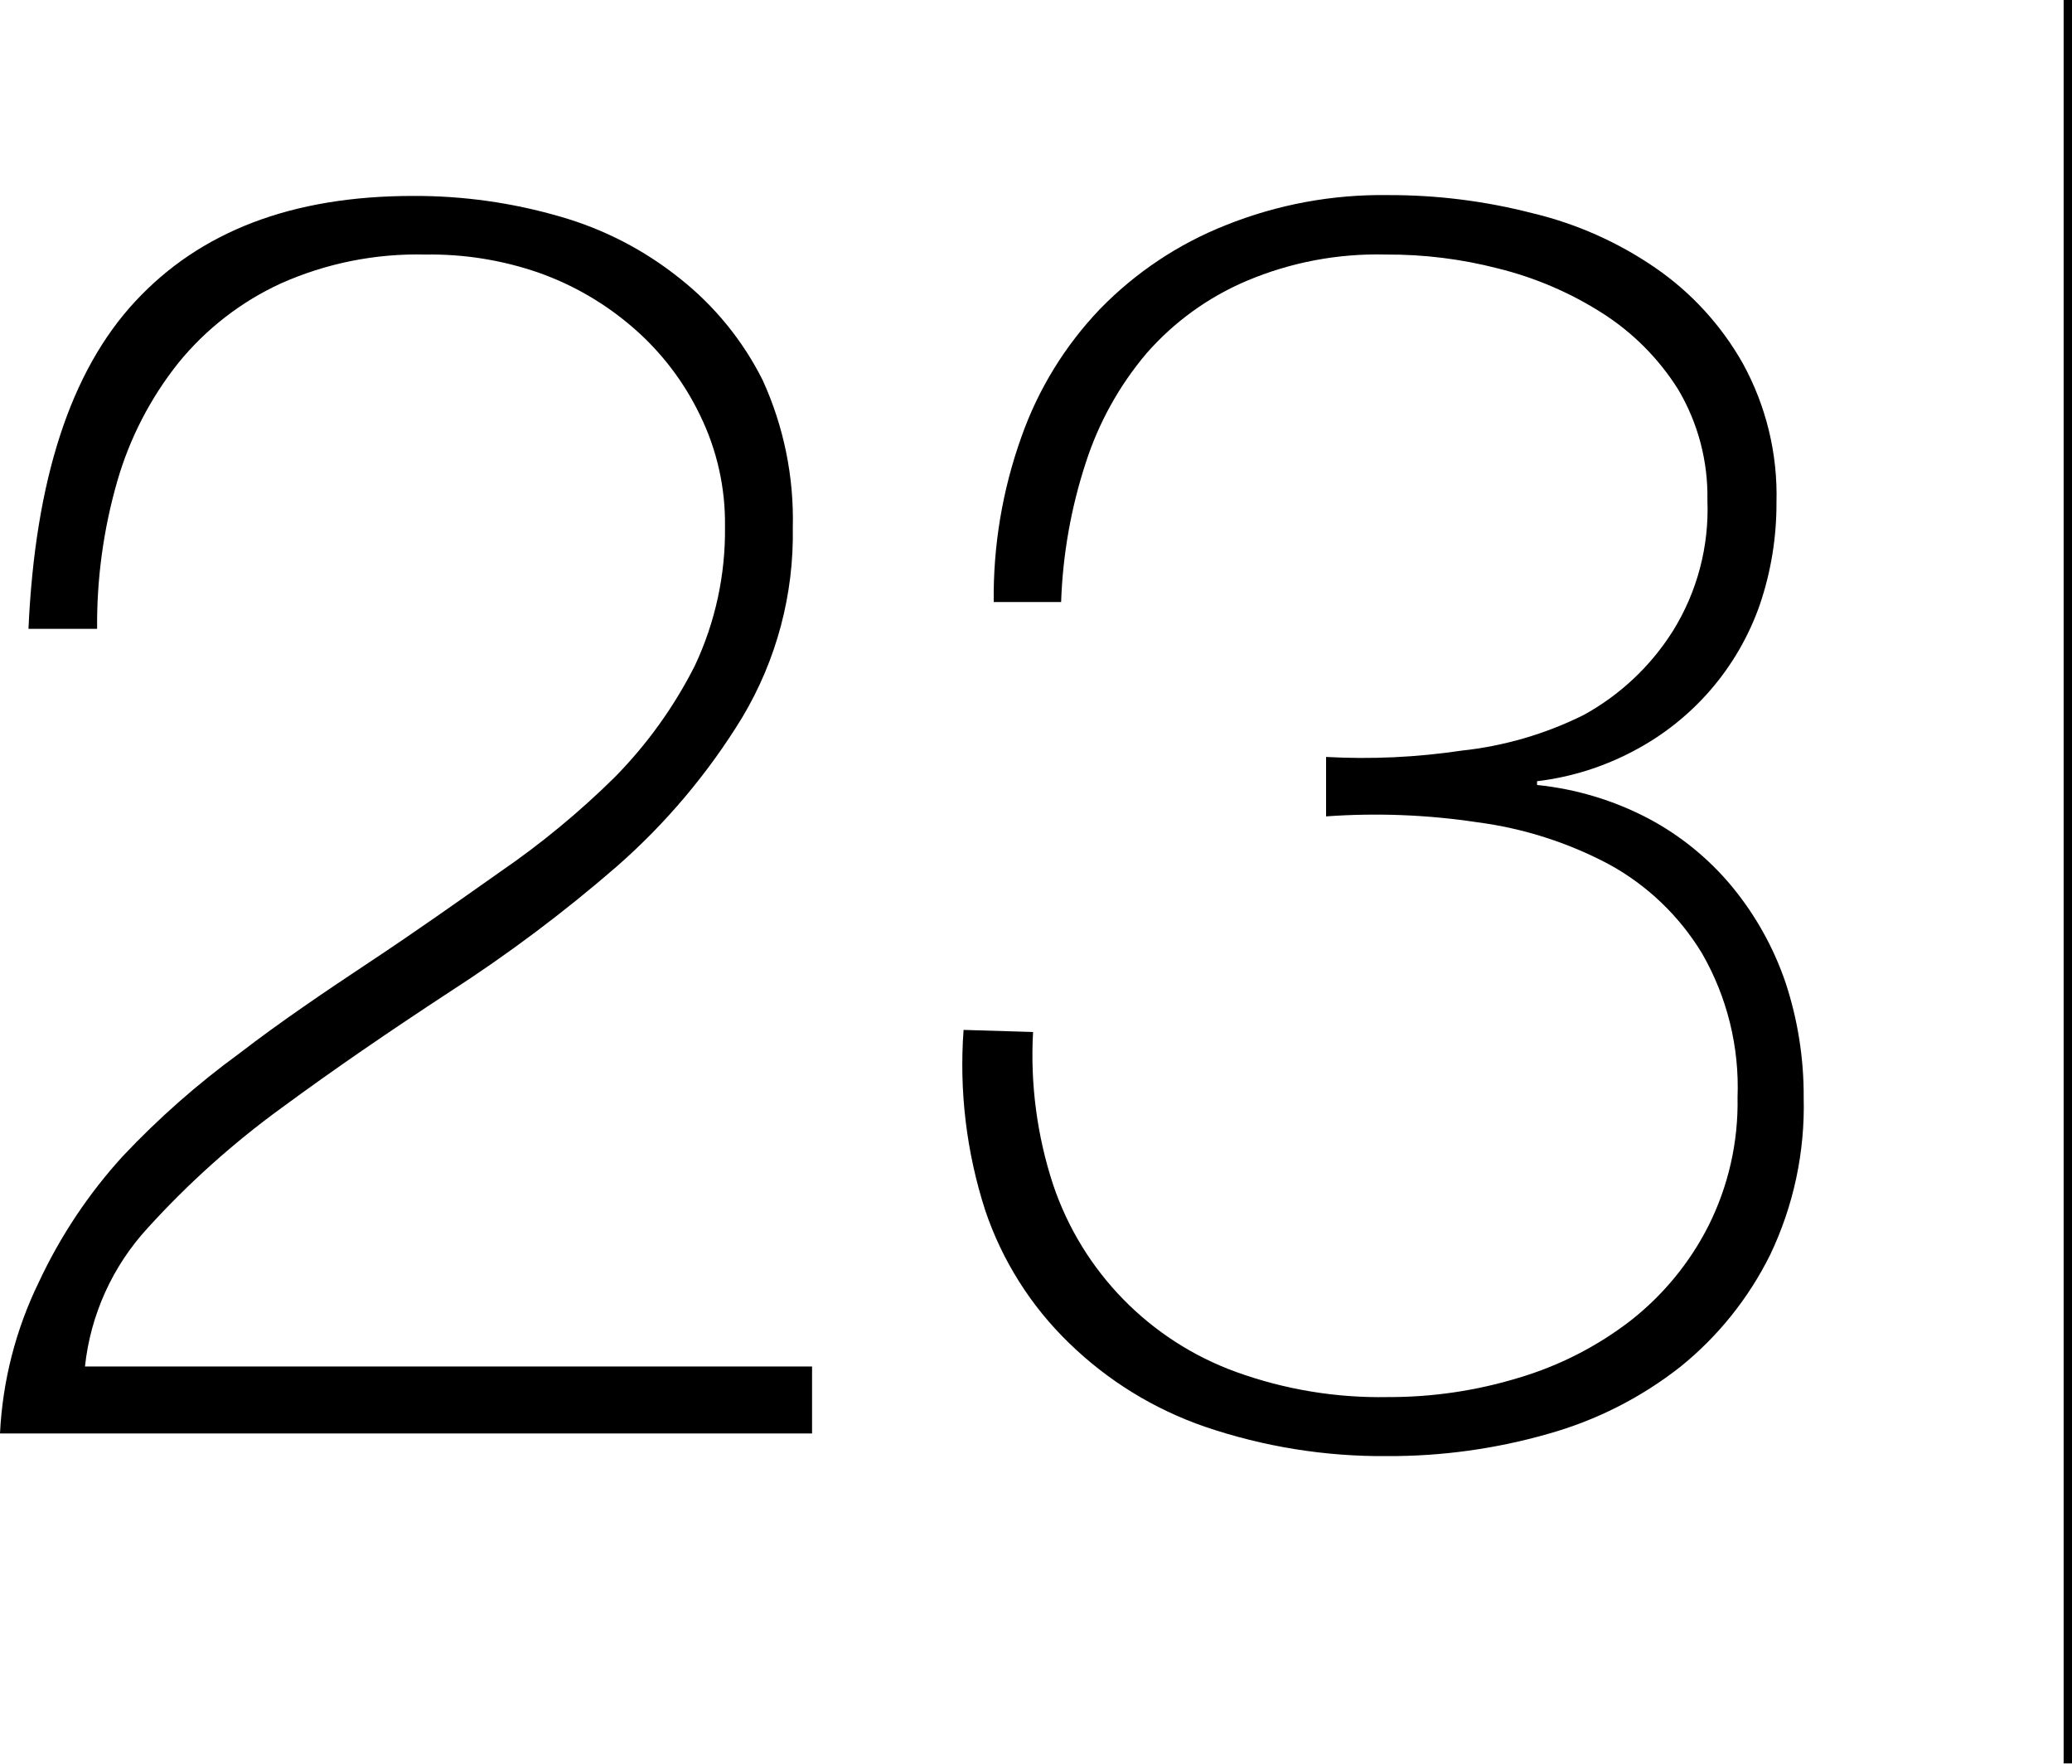
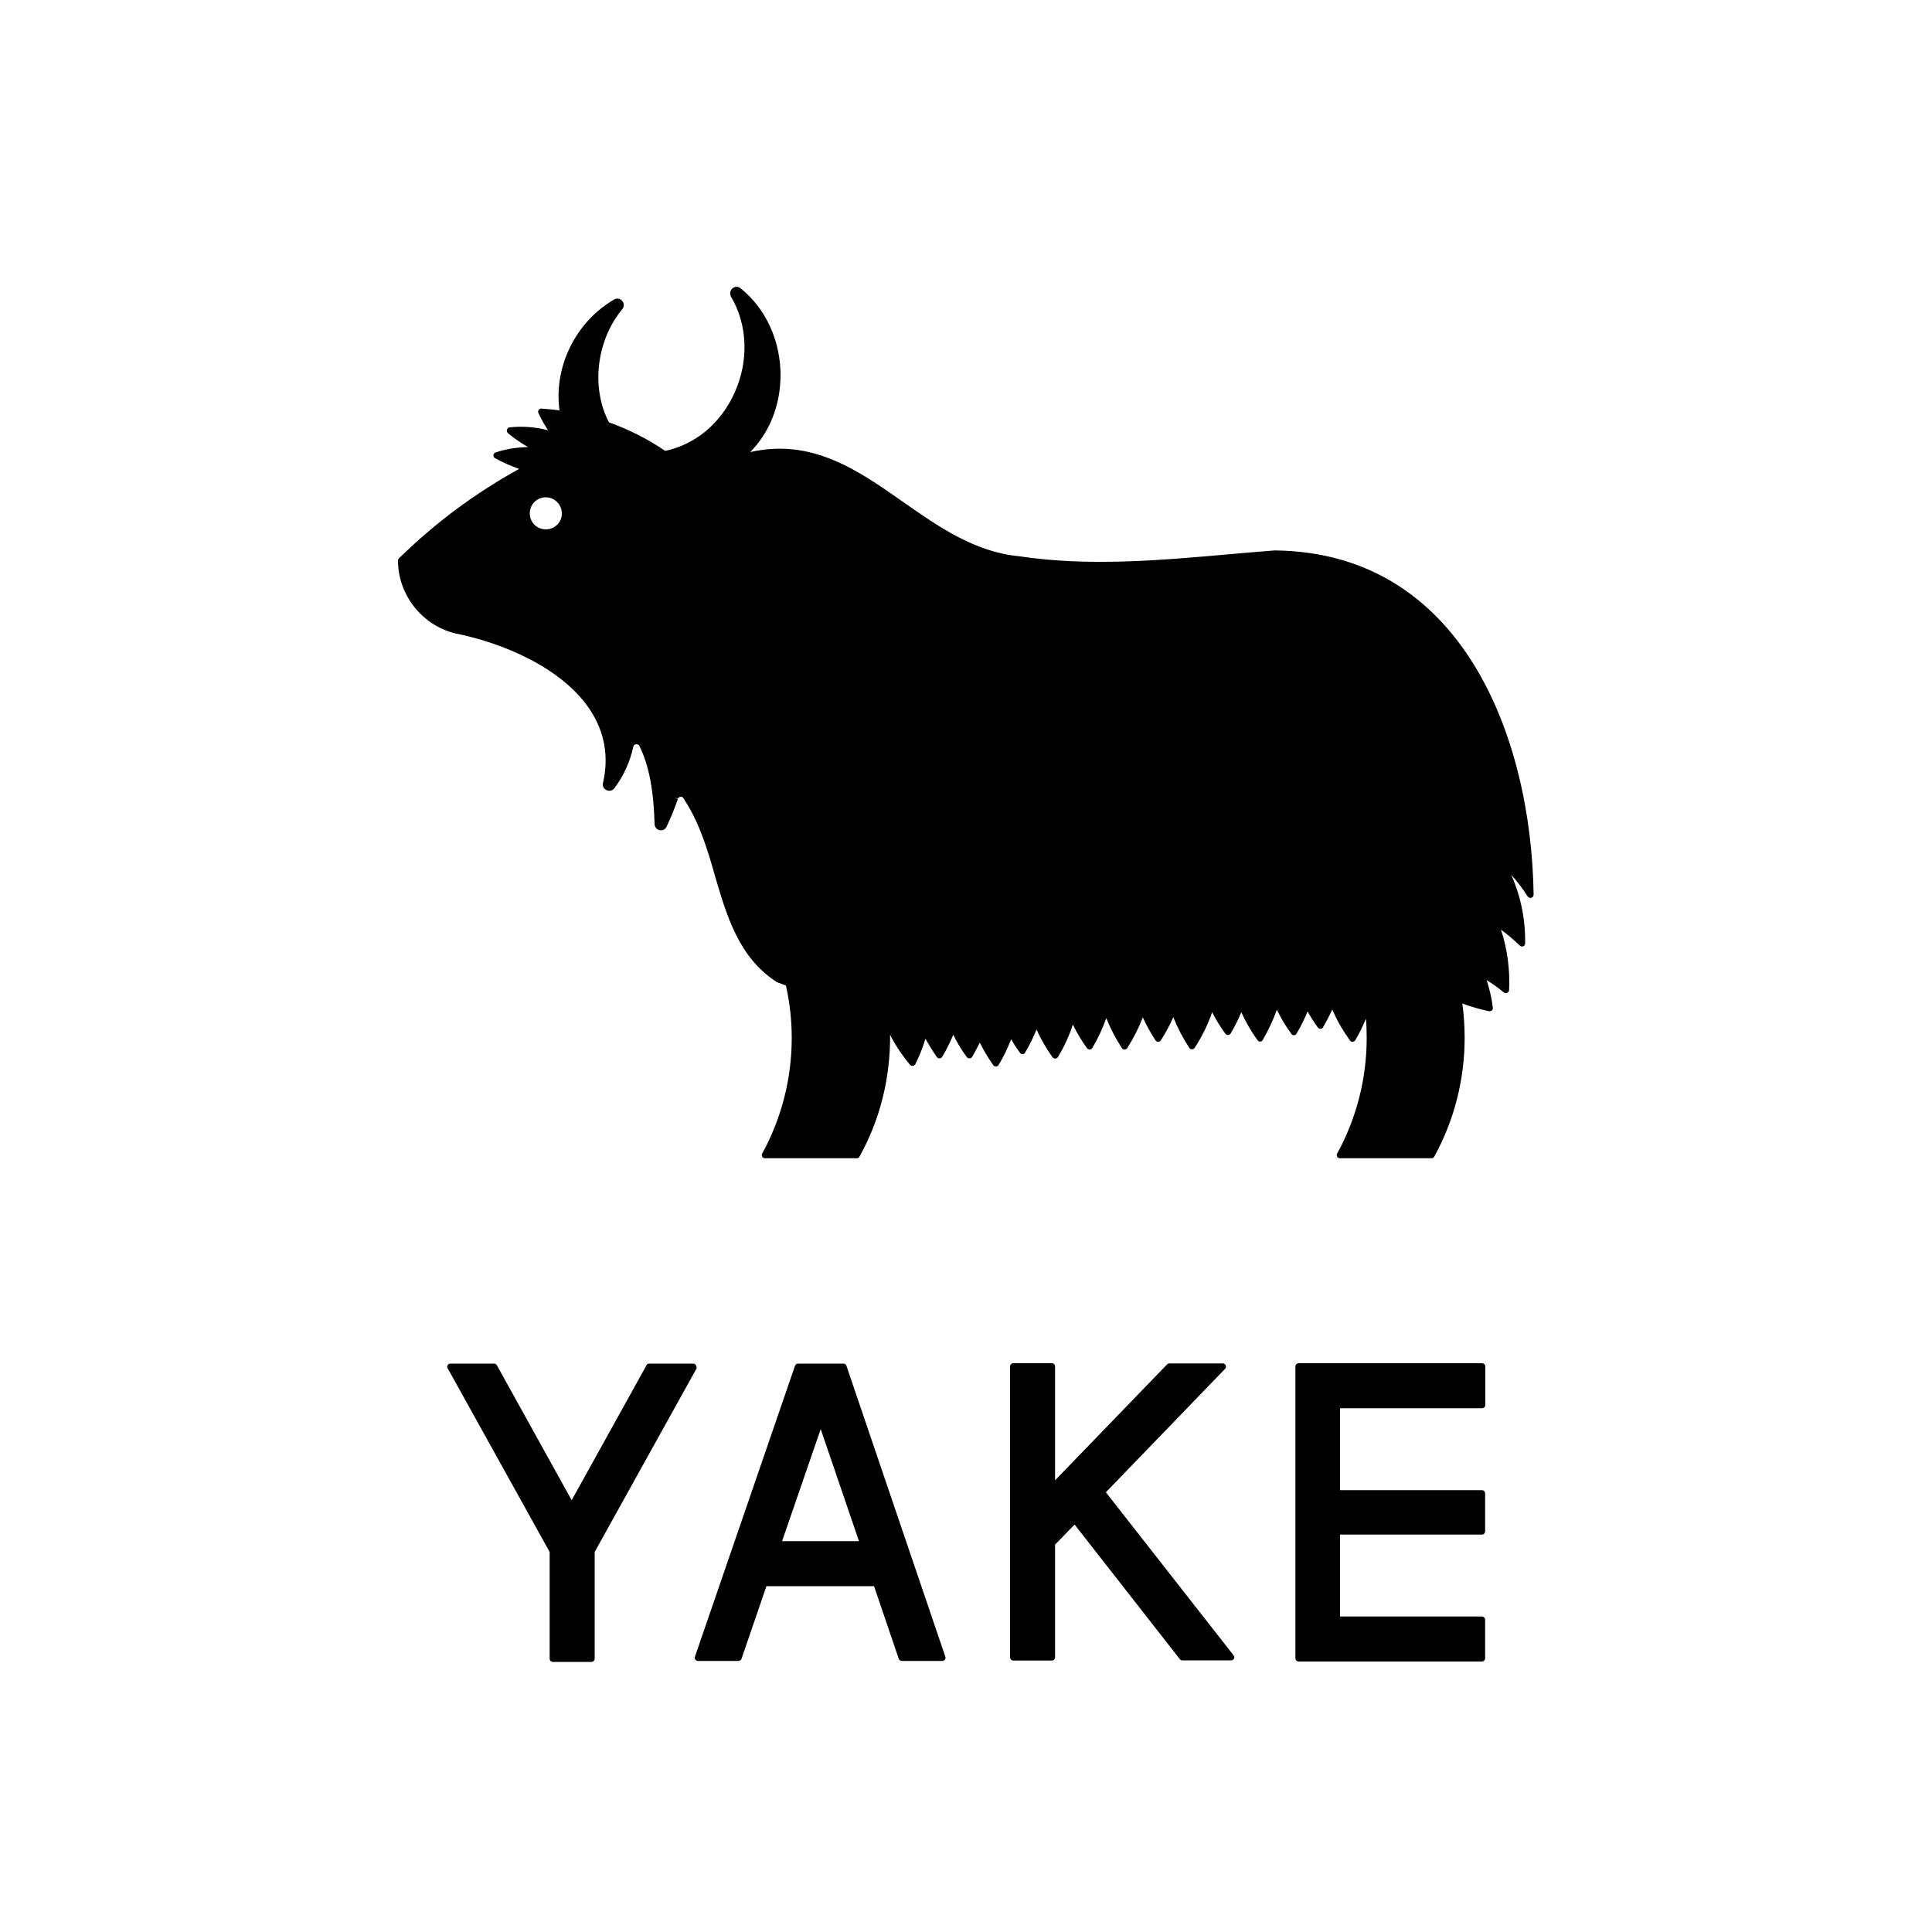
- <svg xmlns="http://www.w3.org/2000/svg" title="23|" id="Ebene_1" data-name="Ebene 1" viewBox="0 0 49.5 42.12">
-   <path d="M44.25,80.54a12,12,0,0,1,2-3,20.11,20.11,0,0,1,2.79-2.46c1-.77,2.07-1.49,3.14-2.2s2.06-1.41,3.08-2.13A20,20,0,0,0,58,68.49a10.62,10.62,0,0,0,1.92-2.67,7.57,7.57,0,0,0,.72-3.32,5.86,5.86,0,0,0-.6-2.67,6.45,6.45,0,0,0-1.58-2.07,7,7,0,0,0-2.28-1.33A7.89,7.89,0,0,0,53.48,56a8,8,0,0,0-3.45.69,6.83,6.83,0,0,0-2.45,1.9,8.17,8.17,0,0,0-1.46,2.83,12.33,12.33,0,0,0-.48,3.52H44c.16-3.55,1-6.15,2.55-7.82s3.74-2.52,6.64-2.52a12.39,12.39,0,0,1,3.5.49,8.15,8.15,0,0,1,2.87,1.48A7.22,7.22,0,0,1,61.54,59a8,8,0,0,1,.72,3.52,8.53,8.53,0,0,1-1.21,4.54,15.41,15.41,0,0,1-3,3.56,35.28,35.28,0,0,1-4,3c-1.42.93-2.75,1.84-4,2.76a21,21,0,0,0-3.2,2.87,5.79,5.79,0,0,0-1.5,3.31H62.72v1.6H43.32A9.27,9.27,0,0,1,44.25,80.54Z" transform="translate(-43.32 -49.92)" />
-   <path d="M68,74.57a9.92,9.92,0,0,0,.48,3.65,7.2,7.2,0,0,0,4.37,4.47,10.09,10.09,0,0,0,3.63.6,10.57,10.57,0,0,0,3.12-.46,8.19,8.19,0,0,0,2.68-1.37,6.76,6.76,0,0,0,1.85-2.25,6.56,6.56,0,0,0,.7-3.08,6.4,6.4,0,0,0-.85-3.44,5.92,5.92,0,0,0-2.23-2.13,9.27,9.27,0,0,0-3.14-1A16.33,16.33,0,0,0,75,69.42V68a15.93,15.93,0,0,0,3.23-.15A8.61,8.61,0,0,0,81.15,67,5.84,5.84,0,0,0,83.28,65a5.5,5.5,0,0,0,.83-3.13,5,5,0,0,0-.7-2.65A5.85,5.85,0,0,0,81.6,57.4a8.36,8.36,0,0,0-2.5-1.07A10.45,10.45,0,0,0,76.43,56a8,8,0,0,0-3.33.63,6.61,6.61,0,0,0-2.39,1.73,7.7,7.7,0,0,0-1.45,2.61,12,12,0,0,0-.59,3.33H67.06a11.31,11.31,0,0,1,.66-3.94,8.52,8.52,0,0,1,1.88-3.06,8.61,8.61,0,0,1,3-2,10,10,0,0,1,3.88-.72,13.63,13.63,0,0,1,3.44.43,8.78,8.78,0,0,1,2.95,1.31,6.87,6.87,0,0,1,2.08,2.27,6.52,6.52,0,0,1,.81,3.33,7.49,7.49,0,0,1-.4,2.45,6.28,6.28,0,0,1-3,3.48,6.57,6.57,0,0,1-2.32.73v.09a7.32,7.32,0,0,1,2.66.8,6.63,6.63,0,0,1,2,1.63,7.31,7.31,0,0,1,1.27,2.27,8.6,8.6,0,0,1,.44,2.77,8.22,8.22,0,0,1-.8,3.75,8,8,0,0,1-2.15,2.68,9.06,9.06,0,0,1-3.16,1.6,13.76,13.76,0,0,1-3.84.53A13.15,13.15,0,0,1,72.11,84a8.73,8.73,0,0,1-3.25-2,7.94,7.94,0,0,1-2-3.16,11.31,11.31,0,0,1-.52-4.32Z" transform="translate(-43.32 -49.92)" />
-   <rect x="49.3" width="1.1" height="42.12" />
+ <svg xmlns="http://www.w3.org/2000/svg" version="1.1" id="Yake_black" x="0px" y="0px" viewBox="0 0 1000 1000" style="enable-background:new 0 0 1000 1000;" xml:space="preserve">
+   <style type="text/css">
+ 	.st0{fill:none;}
+ 	.st1{fill:none;stroke:#000000;stroke-linecap:round;stroke-linejoin:round;stroke-miterlimit:10;}
+ </style>
+   <g>
+     <rect x="0" class="st0" width="1000" height="1000" />
+   </g>
+   <g>
+     <path class="st1" d="M630.4,554.1" />
+     <path class="st1" d="M631.6,557" />
+     <path d="M659.8,284.9c-8.3,0.6-16.6,1.4-24.9,2.1c-35.3,3.1-71.7,6.3-107.5,0.9c-23-2.2-41.8-15.4-60.1-28.2   c-23.2-16.3-47.2-33-79-25.7c9.8-9.9,15.4-23.6,15.7-38.8c0.3-18.3-7.5-35.5-20.7-46c-1.3-1-3-1-4.2,0.1c-1.3,1.1-1.5,2.8-0.7,4.3   c8.5,14.4,9.3,32.9,1.9,49.5c-7.1,15.9-20.2,26.9-36,30.3c-9-6.2-18.8-11.1-29.1-14.8c-9.4-17.9-6.5-42.4,6.9-58.6c1-1.2,1-3,0-4.2   c-1-1.3-2.8-1.6-4.2-0.8c-20,11.6-31.4,35-28.3,57.4c-3.1-0.4-6.2-0.7-9.3-0.9c-0.6-0.1-1.1,0.2-1.5,0.7c-0.3,0.5-0.4,1.1-0.1,1.6   c1.4,3.1,3.1,6.1,5,8.9c-6.5-1.7-13.3-2.2-19.9-1.5c-0.7,0.1-1.2,0.5-1.4,1.2c-0.2,0.6,0,1.3,0.5,1.8c3.3,2.7,6.7,5.1,10.4,7.2   c-5.7,0.1-11.5,1-16.8,2.8c-0.6,0.2-1.1,0.8-1.1,1.4c-0.1,0.7,0.3,1.3,0.9,1.6c4,2.2,8.2,4,12.4,5.5   c-22.8,12.6-43.7,28.1-62.2,46.3c-0.3,0.3-0.5,0.7-0.5,1.2c0,17.5,12.3,33.3,29.4,37.6c24.5,4.8,55.8,17.8,70.2,39.9   c7.4,11.4,9.6,24,6.5,37.6c-0.4,1.5,0.4,3.1,1.9,3.7c1.4,0.7,3.1,0.2,4-1c4.8-6.4,8.1-13.7,9.8-21.5c0.2-0.9,0.9-1.3,1.5-1.3   c0.3,0,1.1,0,1.6,0.8c3.4,6.8,5.7,15.2,6.9,25.7c0.5,4.4,0.8,8.8,0.9,12.1l0.1,2.8c0.1,1.5,1.1,2.8,2.6,3.1c1.5,0.3,3-0.4,3.6-1.8   c0.2-0.5,0.5-1,0.7-1.5c1.9-4.1,3.6-8.4,5.2-12.9l-1.6-0.5l0,0l1.7,0.2c0.3-0.5,0.8-0.8,1.4-0.8c0.3,0,0.9,0,1.3,0.7   c0.3,0.4,0.6,0.8,0.8,1.3c6,9.1,9.7,19.7,12.6,28.8c1,3.3,2,6.6,2.9,9.9c6.1,20.9,12.4,42.5,31.9,55.1c0.1,0.1,0.2,0.1,0.3,0.2   l4.6,1.7c2,8.9,3,18.1,3,27.2c0,20.9-5.3,41.6-15.3,59.8c-0.3,0.5-0.3,1.1,0,1.6c0.3,0.5,0.8,0.8,1.4,0.8h47.6   c0.6,0,1.2-0.3,1.4-0.9c8-14.4,13-30.1,14.9-46.5c0.6-5,0.9-10,0.9-14.9c0-0.5,0-1.1,0-1.6c2.8,5.5,6.3,10.7,10.3,15.5   c0.4,0.4,0.9,0.7,1.5,0.6c0.6-0.1,1-0.4,1.3-0.9c2.1-4.3,3.9-8.7,5.2-13.2c1.8,3.3,3.8,6.5,5.9,9.5c0.3,0.5,0.8,0.7,1.4,0.7   c0.6,0,1.1-0.3,1.4-0.8c2.2-3.7,4.1-7.5,5.7-11.4c2,4,4.3,7.9,7,11.5c0.3,0.5,0.9,0.7,1.4,0.7c0.6,0,1.1-0.3,1.4-0.8   c1.1-1.9,2.2-3.9,3.2-5.9c0.2-0.5,0.5-1,0.7-1.5c2,4,4.3,7.9,7,11.7c0.3,0.5,1,0.7,1.4,0.7c0.6,0,1.1-0.3,1.4-0.8   c2.6-4.3,4.7-8.8,6.5-13.3c1.4,2.5,2.9,4.8,4.5,7c0.3,0.5,0.8,0.7,1.4,0.7c0.6,0,1.1-0.3,1.3-0.8c2.3-3.8,4.2-7.8,5.9-11.9   c2.3,5,5,9.8,8.3,14.3c0.3,0.5,0.8,0.7,1.4,0.7c0.6,0,1.1-0.3,1.4-0.8c3.2-5.3,5.8-10.9,7.7-16.8c2,4.2,4.5,8.3,7.3,12.2   c0.3,0.5,1,0.7,1.4,0.7c0.6,0,1.1-0.3,1.4-0.8c2.9-4.9,5.3-10,7.2-15.4c2.2,5.4,4.9,10.6,8.1,15.5c0.3,0.5,0.8,0.8,1.4,0.7   c0.6,0,1.1-0.3,1.4-0.8c3.2-5,5.9-10.3,8-15.8c1.9,4.1,4.1,8.1,6.6,11.9c0.3,0.5,0.8,0.7,1.4,0.7c0,0,0,0,0,0   c0.6,0,1.1-0.3,1.4-0.8c2.4-3.8,4.6-7.8,6.4-11.9c2.2,5.5,5,10.9,8.3,15.9c0.3,0.5,0.8,0.7,1.4,0.7c0,0,0,0,0,0   c0.6,0,1.1-0.3,1.4-0.8c3.7-5.7,6.8-11.9,9-18.4c1.9,3.8,4.2,7.5,6.8,11.1c0.3,0.4,0.9,0.7,1.4,0.7c0.6,0,1.1-0.3,1.4-0.8   c2.1-3.6,4-7.3,5.5-11c2.3,5.1,5.1,10,8.4,14.5c0.3,0.5,0.9,0.8,1.4,0.7c0.6,0,1.1-0.3,1.3-0.8c2.9-5,5.4-10.3,7.3-15.7   c2.1,4.4,4.6,8.6,7.5,12.5c0.3,0.5,0.9,0.8,1.4,0.7c0.6,0,1.1-0.3,1.3-0.8c2.2-3.7,4.1-7.6,5.7-11.5c1.6,2.9,3.4,5.7,5.3,8.3   c0.3,0.4,0.9,0.7,1.4,0.7c0.6,0,1.1-0.3,1.3-0.8c1.7-2.9,3.3-6,4.8-9.2c2.4,5.7,5.5,11,9.1,16c0.3,0.5,0.9,0.8,1.4,0.7   c0.6,0,1.1-0.3,1.4-0.8c2.1-3.5,3.9-7.3,5.5-11.1c0.3,3.3,0.4,6.6,0.4,10c0,20.9-5.3,41.6-15.3,59.8c-0.3,0.5-0.3,1.1,0,1.6   c0.3,0.5,0.8,0.8,1.4,0.8H741c0.6,0,1.2-0.3,1.4-0.9c10.3-18.7,15.7-39.9,15.7-61.4c0-6-0.4-11.9-1.2-17.8c4.5,1.7,9.1,3,13.8,4   c0.5,0.1,1.1-0.1,1.5-0.4c0.4-0.4,0.6-0.9,0.5-1.4c-0.6-4.9-1.7-9.6-3.2-14.3c3.1,1.9,6.1,4.1,8.9,6.4c0.5,0.4,1.1,0.5,1.7,0.2   c0.6-0.3,1-0.8,1-1.4c0.5-10.6-0.9-21.4-4.2-31.3c3.5,2.5,6.7,5.3,9.7,8.2c0.5,0.5,1.2,0.6,1.8,0.4c0.6-0.2,1-0.8,1-1.5   c0.2-12.2-2.2-24.3-7.2-35.5c3.2,3.5,6,7.2,8.5,11.2c0.4,0.6,1.2,0.9,1.9,0.7c0.7-0.2,1.2-0.9,1.2-1.6   C792.6,381.3,756.7,285.9,659.8,284.9z M282.5,274c-4.6,0-8.3-3.7-8.3-8.3c0-4.6,3.7-8.3,8.3-8.3c4.6,0,8.3,3.8,8.3,8.3   C290.9,270.3,287.1,274,282.5,274z" />
+     <g>
+       <path d="M438.1,706.9c-0.2-0.7-0.9-1.1-1.6-1.1h-23.4c-0.7,0-1.3,0.4-1.6,1.1l-51.8,150.6c-0.2,0.5-0.1,1.1,0.2,1.5    c0.3,0.4,0.8,0.7,1.3,0.7h21c0.7,0,1.3-0.4,1.6-1.1l12.9-37.6h55.7l12.8,37.6c0.2,0.7,0.9,1.1,1.6,1.1h21c0.5,0,1-0.3,1.3-0.7    c0.3-0.4,0.4-1,0.2-1.5L438.1,706.9z M444.6,797.7h-39.8l20-58L444.6,797.7z" />
+       <path d="M767.1,728.9c0.9,0,1.7-0.7,1.7-1.7v-19.9c0-0.9-0.7-1.7-1.7-1.7h-80.8c-0.1,0-0.2,0-0.2,0h-13.9c-0.9,0-1.7,0.7-1.7,1.7    v151c0,0.9,0.7,1.7,1.7,1.7H686c0.1,0,0.2,0,0.2,0h80.8c0.9,0,1.7-0.7,1.7-1.7v-19.9c0-0.9-0.7-1.7-1.7-1.7h-73.4v-42.4h73.4    c0.9,0,1.7-0.7,1.7-1.7V773c0-0.9-0.7-1.7-1.7-1.7h-73.4v-42.4H767.1z" />
+       <path d="M572.4,772.4l61.7-63.9c0.5-0.5,0.6-1.2,0.3-1.8c-0.3-0.6-0.9-1-1.5-1h-27.6c-0.4,0-0.9,0.2-1.2,0.5l-58,60v-58.9    c0-0.9-0.7-1.7-1.7-1.7h-19.9c-0.9,0-1.7,0.7-1.7,1.7v150.5c0,0.9,0.7,1.7,1.7,1.7h19.9c0.9,0,1.7-0.7,1.7-1.7v-58.3l10.1-10.4    l54.5,69.7c0.3,0.4,0.8,0.6,1.3,0.6h25.2c0.6,0,1.2-0.4,1.5-0.9c0.3-0.6,0.2-1.2-0.2-1.7L572.4,772.4z" />
+       <path d="M360.2,706.6c-0.3-0.5-0.8-0.8-1.4-0.8H336c-0.6,0-1.2,0.3-1.4,0.9l-38.7,69.8l-38.7-69.8c-0.3-0.5-0.8-0.9-1.4-0.9h-22.7    c-0.6,0-1.1,0.3-1.4,0.8c-0.3,0.5-0.3,1.1,0,1.6l52.8,95.1v55.2c0,0.9,0.7,1.7,1.7,1.7h19.9c0.9,0,1.7-0.7,1.7-1.7v-55.2    l52.8-95.1C360.5,707.7,360.5,707.1,360.2,706.6z" />
+     </g>
+   </g>
</svg>
